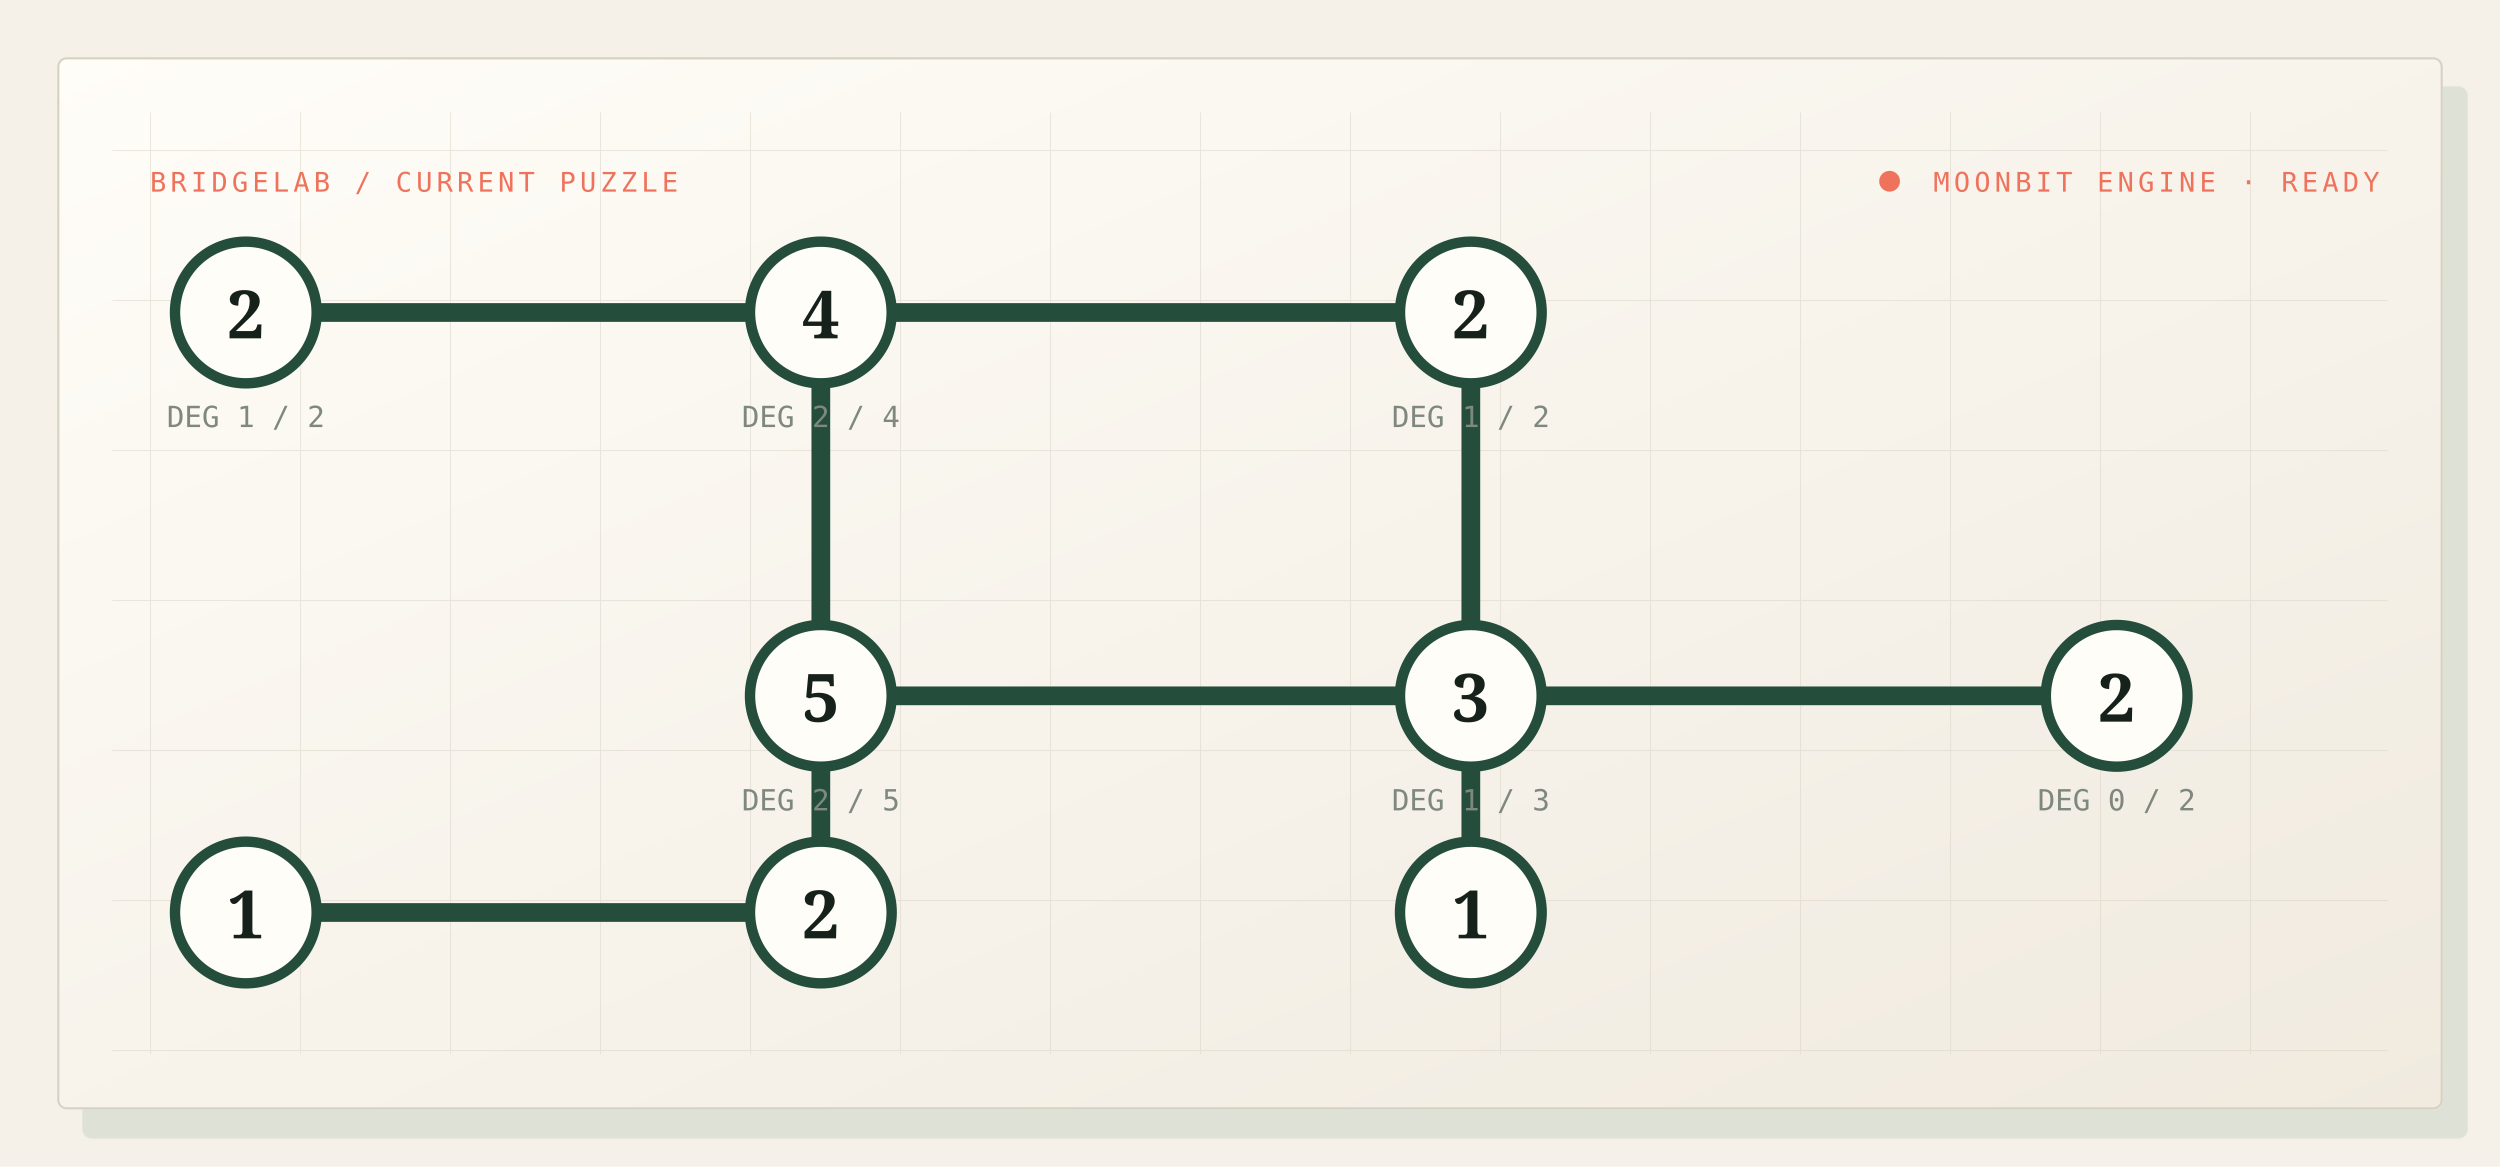
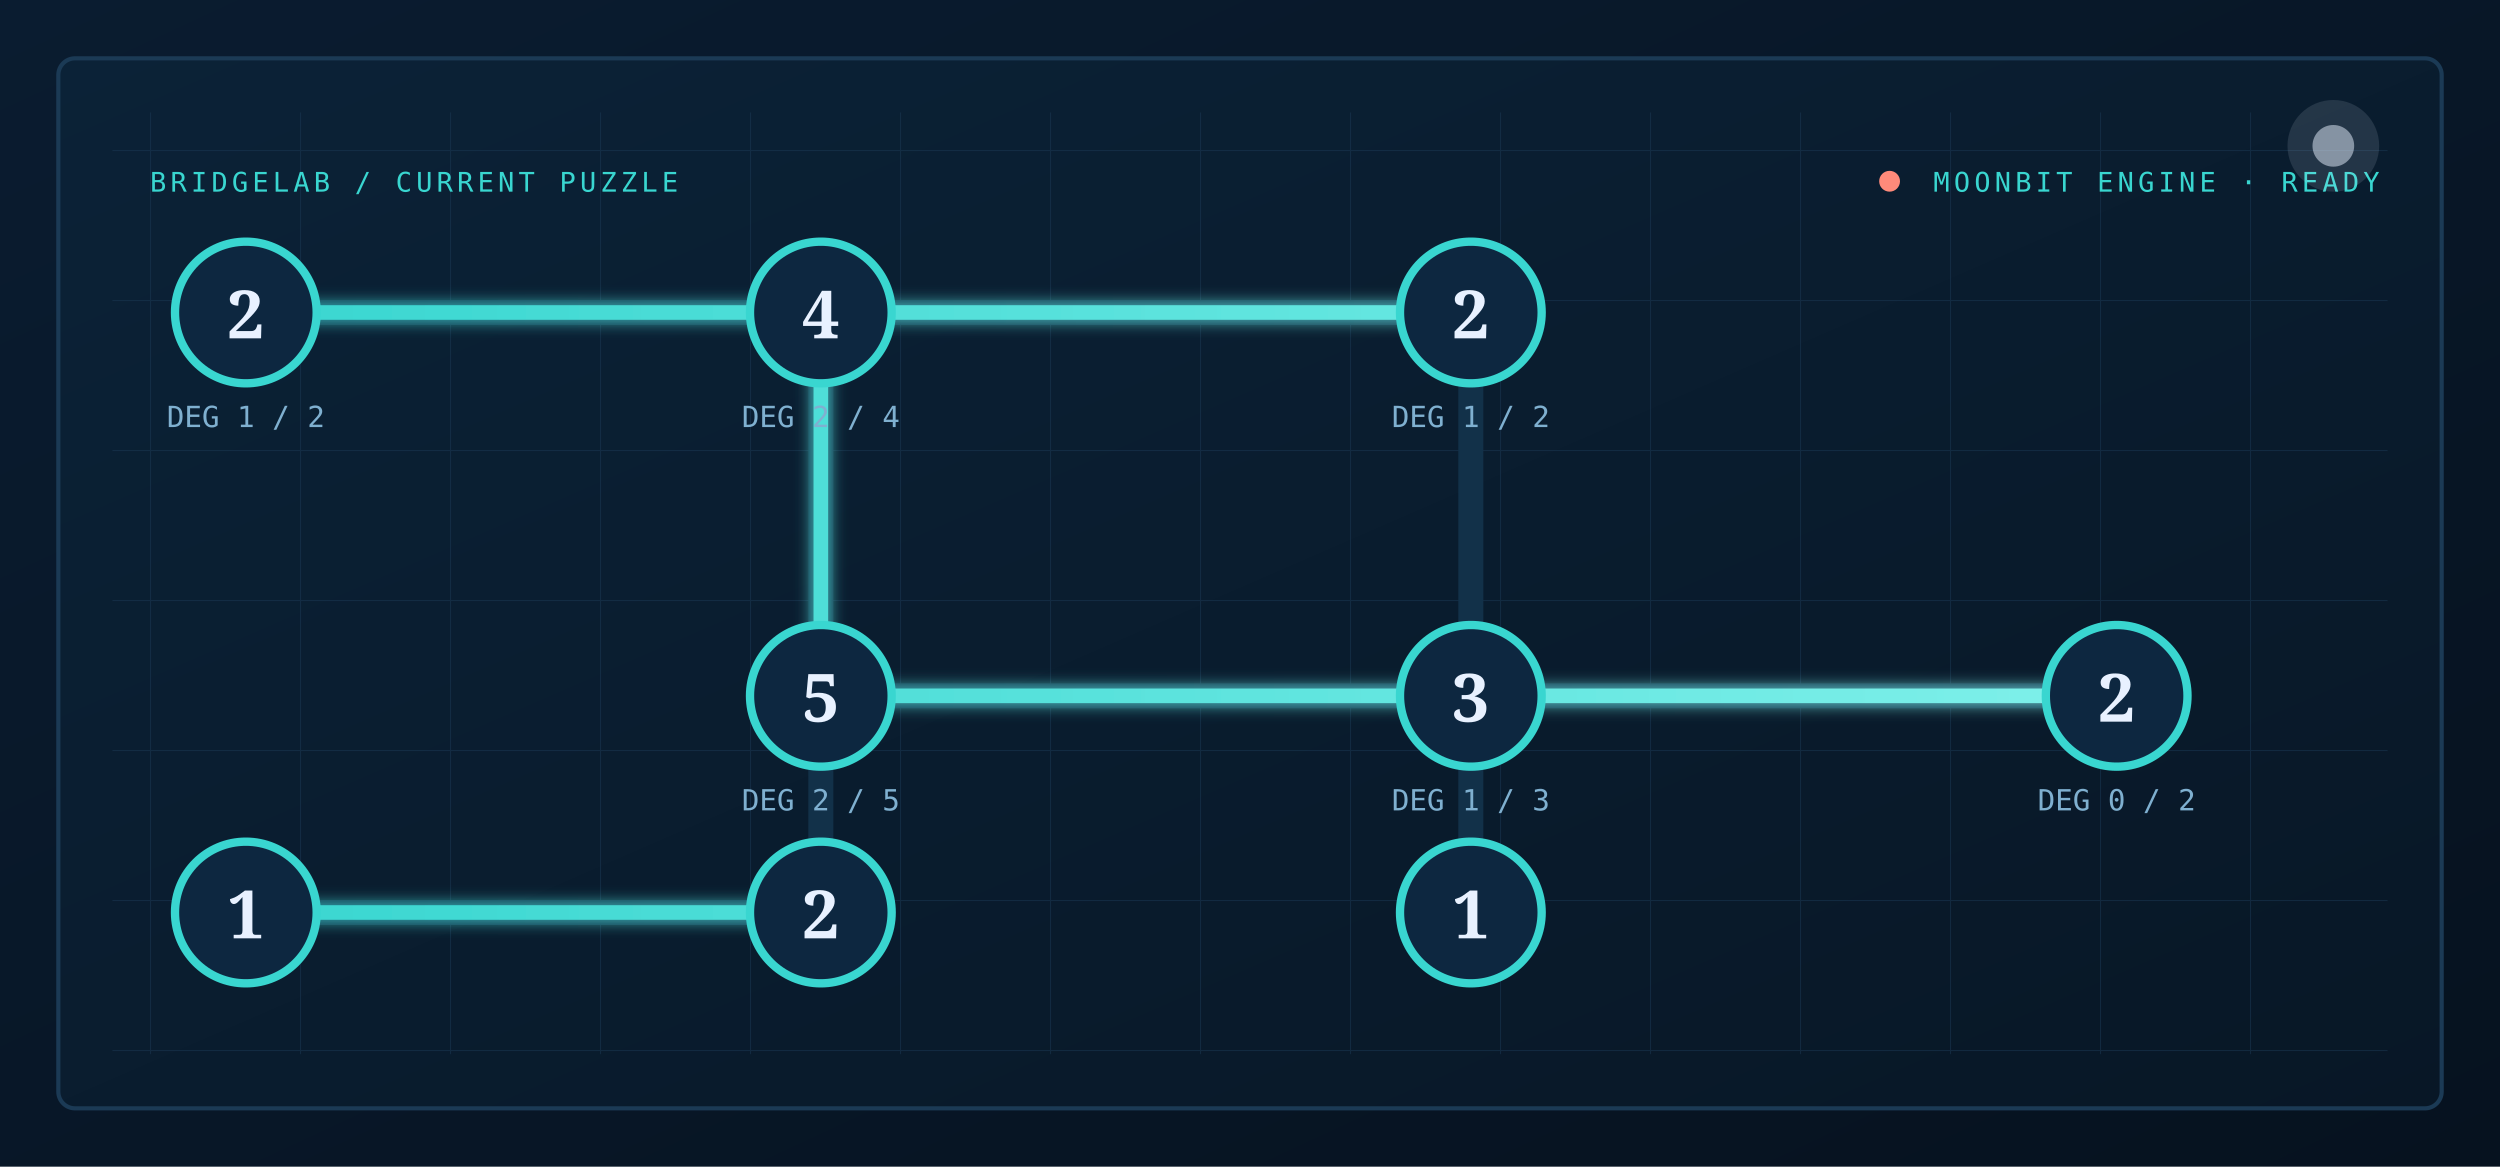
<svg xmlns="http://www.w3.org/2000/svg" viewBox="0 0 1200 560" role="img" aria-labelledby="title desc">
  <defs>
-     <linearGradient id="paper" x1="0" y1="0" x2="1" y2="1">
-       <stop offset="0" stop-color="#fffdf8" />
-       <stop offset="1" stop-color="#f0eadf" />
+     <linearGradient id="abyss" x1="0" y1="0" x2="1" y2="1">
+       <stop offset="0" stop-color="#0a1c30" />
+       <stop offset="1" stop-color="#06121f" />
+     </linearGradient>
+     <linearGradient id="panel" x1="0" y1="0" x2="1" y2="1">
+       <stop offset="0" stop-color="#0b2237" />
+       <stop offset="1" stop-color="#081726" />
+     </linearGradient>
+     <linearGradient id="route" x1="0" y1="0" x2="1" y2="0">
+       <stop offset="0" stop-color="#39d6d0" />
+       <stop offset="1" stop-color="#7ff0ea" />
    </linearGradient>
    <pattern id="grid" width="72" height="72" patternUnits="userSpaceOnUse">
-       <path d="M72 0H0V72" fill="none" stroke="#d7d1c3" stroke-width="1" opacity=".48" />
+       <path d="M72 0H0V72" fill="none" stroke="#1b3a55" stroke-width="1" opacity=".5" />
    </pattern>
-     <filter id="shadow" x="-10%" y="-10%" width="130%" height="140%">
-       <feDropShadow dx="12" dy="14" stdDeviation="0" flood-color="#244d3c" flood-opacity=".1" />
+     <filter id="glow" x="-20%" y="-20%" width="140%" height="140%">
+       <feGaussianBlur stdDeviation="4" result="blur" />
+       <feMerge>
+         <feMergeNode in="blur" />
+         <feMergeNode in="SourceGraphic" />
+       </feMerge>
    </filter>
  </defs>
-   <rect width="1200" height="560" fill="#f5f1e8" />
-   <rect x="28" y="28" width="1144" height="504" rx="4" fill="url(#paper)" stroke="#d7d1c3" filter="url(#shadow)" />
+   <rect width="1200" height="560" fill="url(#abyss)" />
+   <rect x="28" y="28" width="1144" height="504" rx="8" fill="url(#panel)" stroke="#1b3a55" stroke-width="2" />
  <rect x="54" y="54" width="1092" height="452" fill="url(#grid)" />
-   <path d="M118 150H394M394 150V334M394 334H706M706 334V438M706 334H1016M394 150H706M706 150V334M118 438H394M394 334V438" fill="none" stroke="#244d3c" stroke-linecap="round" stroke-width="9" />
-   <path d="M118 142V158M386 150H402M386 326H402M698 334H714M698 142H714M1008 334H1024M110 438H126M386 430H402M698 430H714" stroke="#ef735c" stroke-width="3" />
-   <g fill="#fffdf8" stroke="#244d3c" stroke-width="5">
+   <path d="M118 150H394M394 150V334M394 334H706M706 334V438M706 334H1016M394 150H706M706 150V334M118 438H394M394 334V438" fill="none" stroke="#123149" stroke-linecap="round" stroke-width="12" />
+   <path d="M118 150H394M394 150V334M394 334H706M706 334H1016M394 150H706M118 438H394" fill="none" stroke="url(#route)" stroke-linecap="round" stroke-width="7" filter="url(#glow)" />
+   <path d="M118 142V158M386 150H402M386 326H402M698 334H714M698 142H714M1008 334H1024M110 438H126M386 430H402M698 430H714" stroke="#ff8a7a" stroke-width="3" />
+   <g fill="#0d2740" stroke="#39d6d0" stroke-width="4">
    <circle cx="118" cy="150" r="34" />
    <circle cx="394" cy="150" r="34" />
    <circle cx="706" cy="150" r="34" />
    <circle cx="394" cy="334" r="34" />
    <circle cx="706" cy="334" r="34" />
    <circle cx="1016" cy="334" r="34" />
    <circle cx="118" cy="438" r="34" />
    <circle cx="394" cy="438" r="34" />
    <circle cx="706" cy="438" r="34" />
  </g>
-   <g fill="#17211c" font-family="Georgia, serif" font-size="32" font-weight="700" text-anchor="middle" dominant-baseline="central">
+   <g fill="#e8f1ff" font-family="Georgia, serif" font-size="32" font-weight="700" text-anchor="middle" dominant-baseline="central">
    <text x="118" y="150">2</text>
    <text x="394" y="150">4</text>
    <text x="706" y="150">2</text>
    <text x="394" y="334">5</text>
    <text x="706" y="334">3</text>
    <text x="1016" y="334">2</text>
    <text x="118" y="438">1</text>
    <text x="394" y="438">2</text>
    <text x="706" y="438">1</text>
  </g>
-   <g fill="#7f887e" font-family="monospace" font-size="14" text-anchor="middle">
+   <g fill="#7fb0d0" font-family="monospace" font-size="14" text-anchor="middle">
    <text x="118" y="205">DEG 1 / 2</text>
    <text x="394" y="205">DEG 2 / 4</text>
    <text x="706" y="205">DEG 1 / 2</text>
    <text x="394" y="389">DEG 2 / 5</text>
    <text x="706" y="389">DEG 1 / 3</text>
    <text x="1016" y="389">DEG 0 / 2</text>
  </g>
-   <g font-family="monospace" font-size="13" letter-spacing="2" fill="#ef735c">
+   <g font-family="monospace" font-size="13" letter-spacing="2" fill="#39d6d0">
    <text x="72" y="92">BRIDGELAB / CURRENT PUZZLE</text>
    <text x="928" y="92">MOONBIT ENGINE · READY</text>
  </g>
-   <circle cx="907" cy="87" r="5" fill="#ef735c" />
+   <circle cx="907" cy="87" r="5" fill="#ff8a7a" />
+   <circle cx="1120" cy="70" r="22" fill="#e8f1ff" opacity=".12" />
+   <circle cx="1120" cy="70" r="10" fill="#e8f1ff" opacity=".5" />
</svg>
